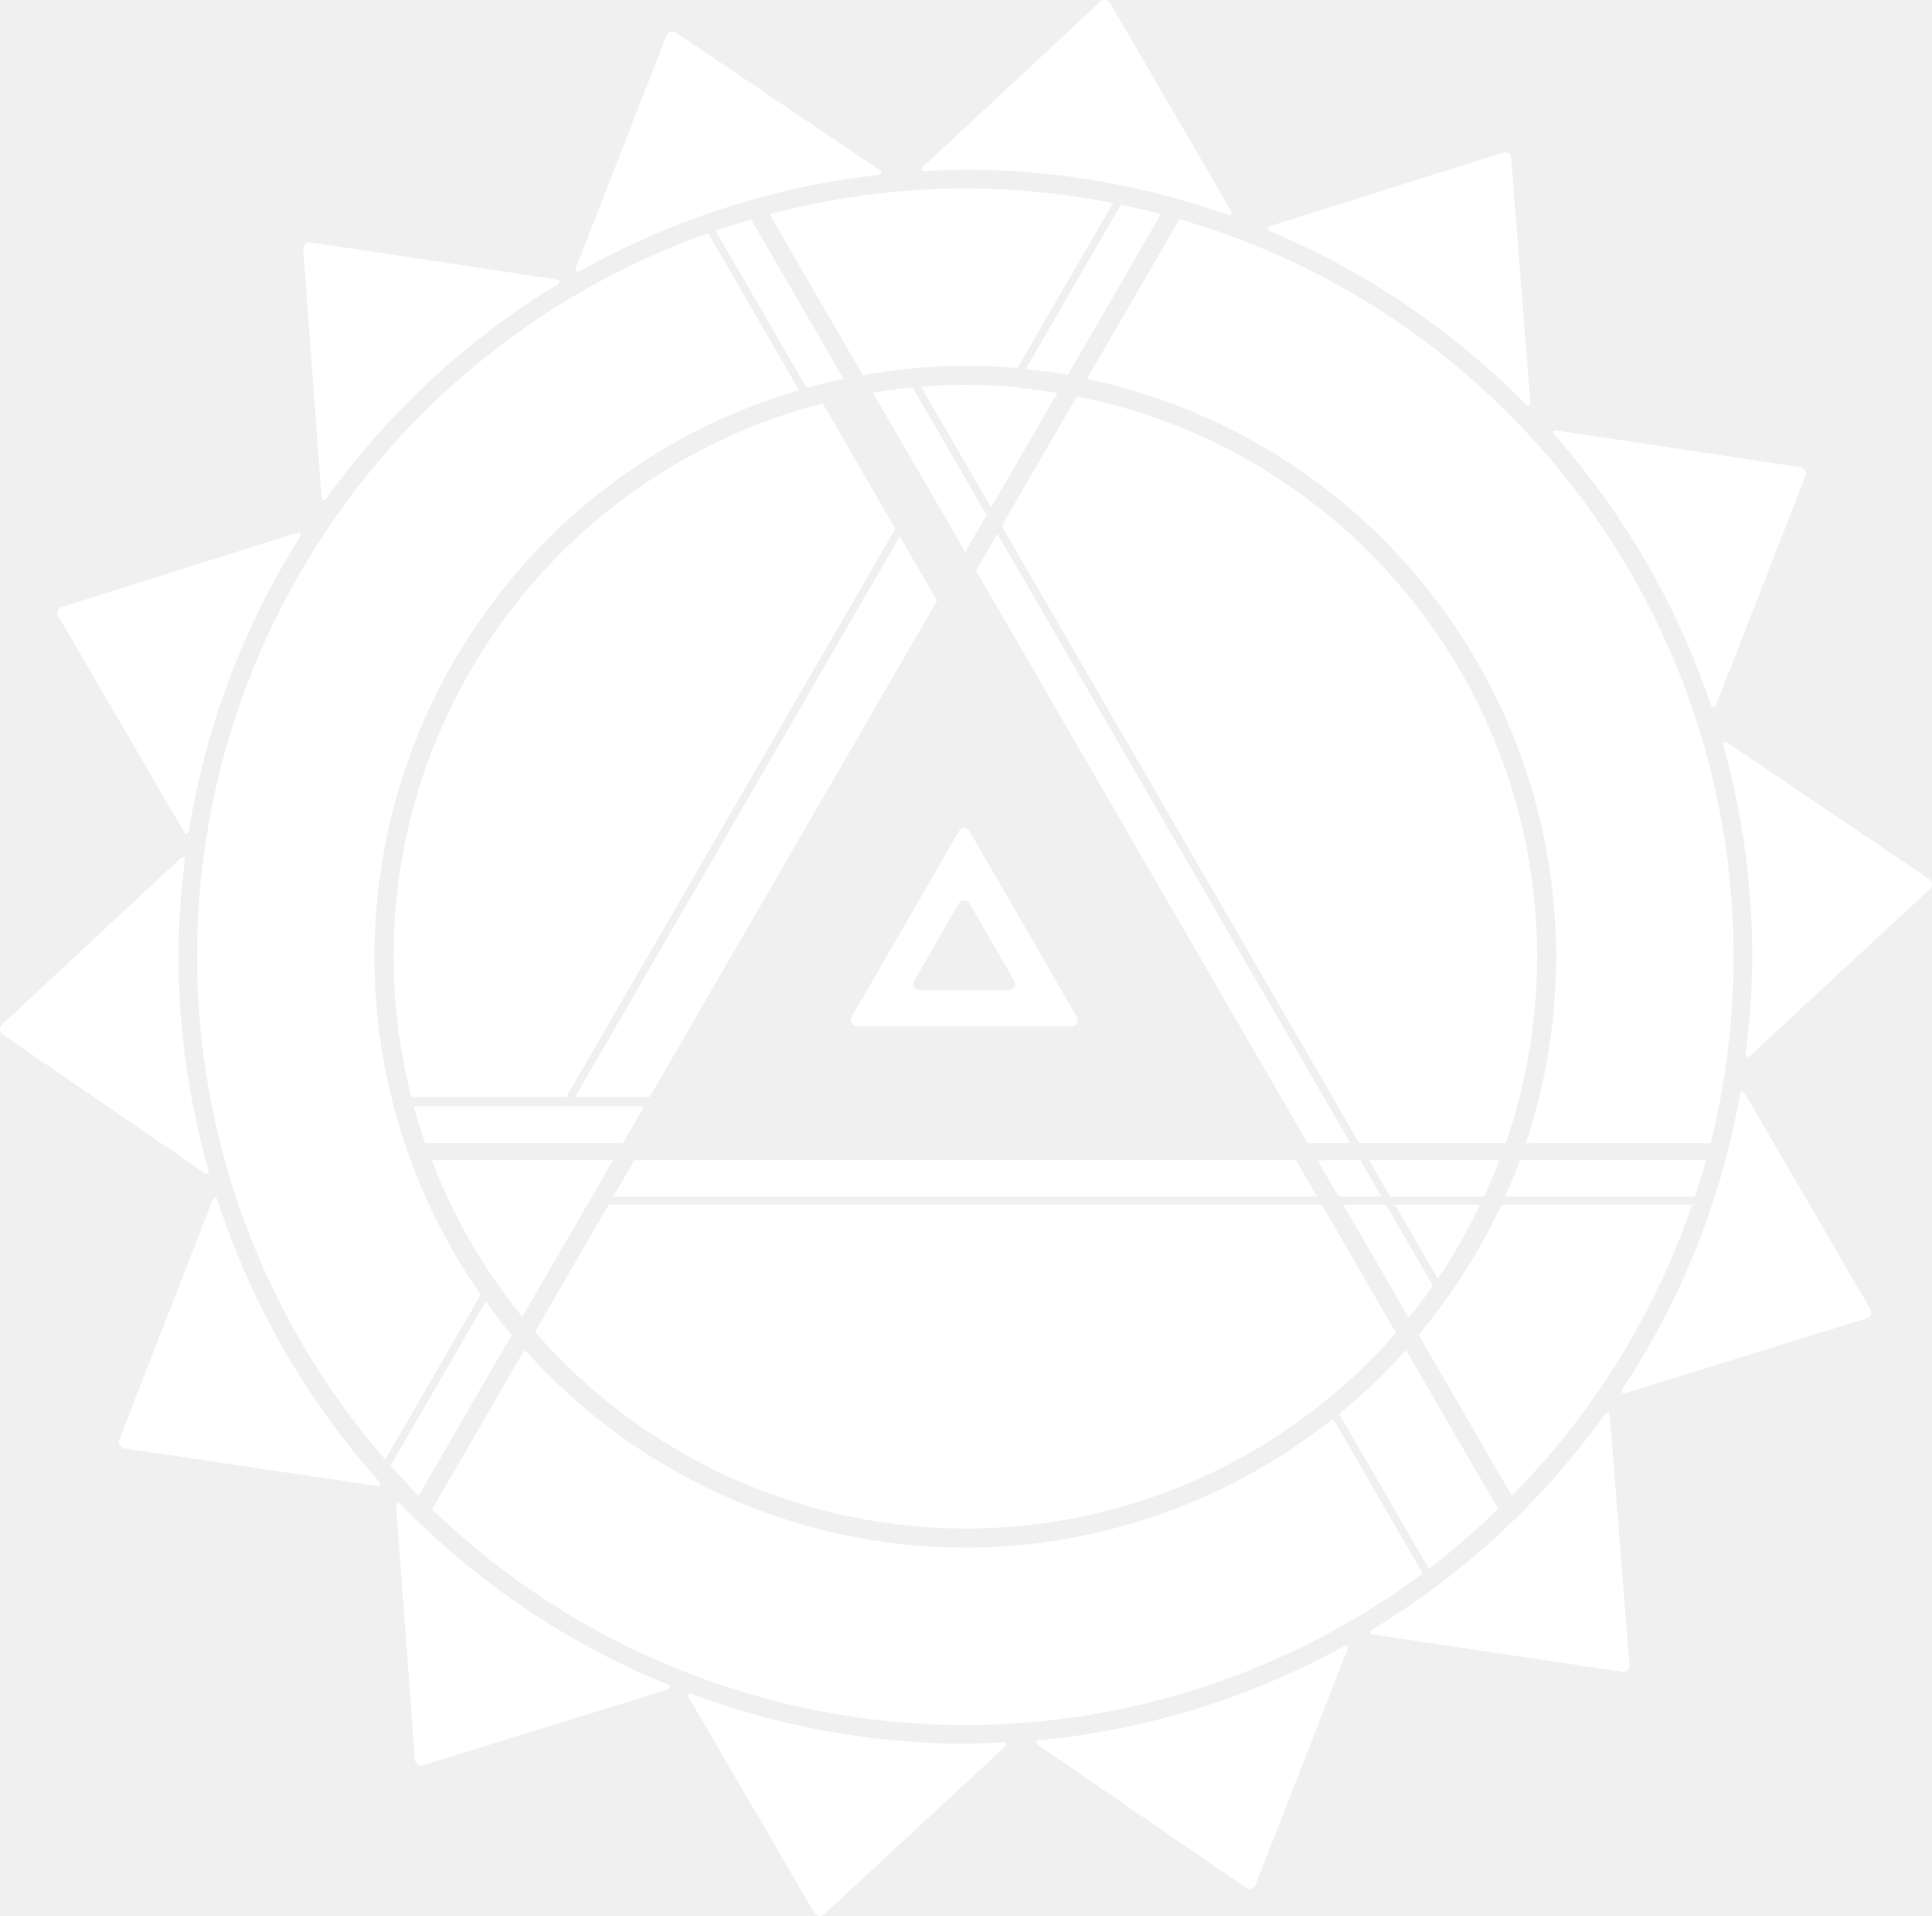
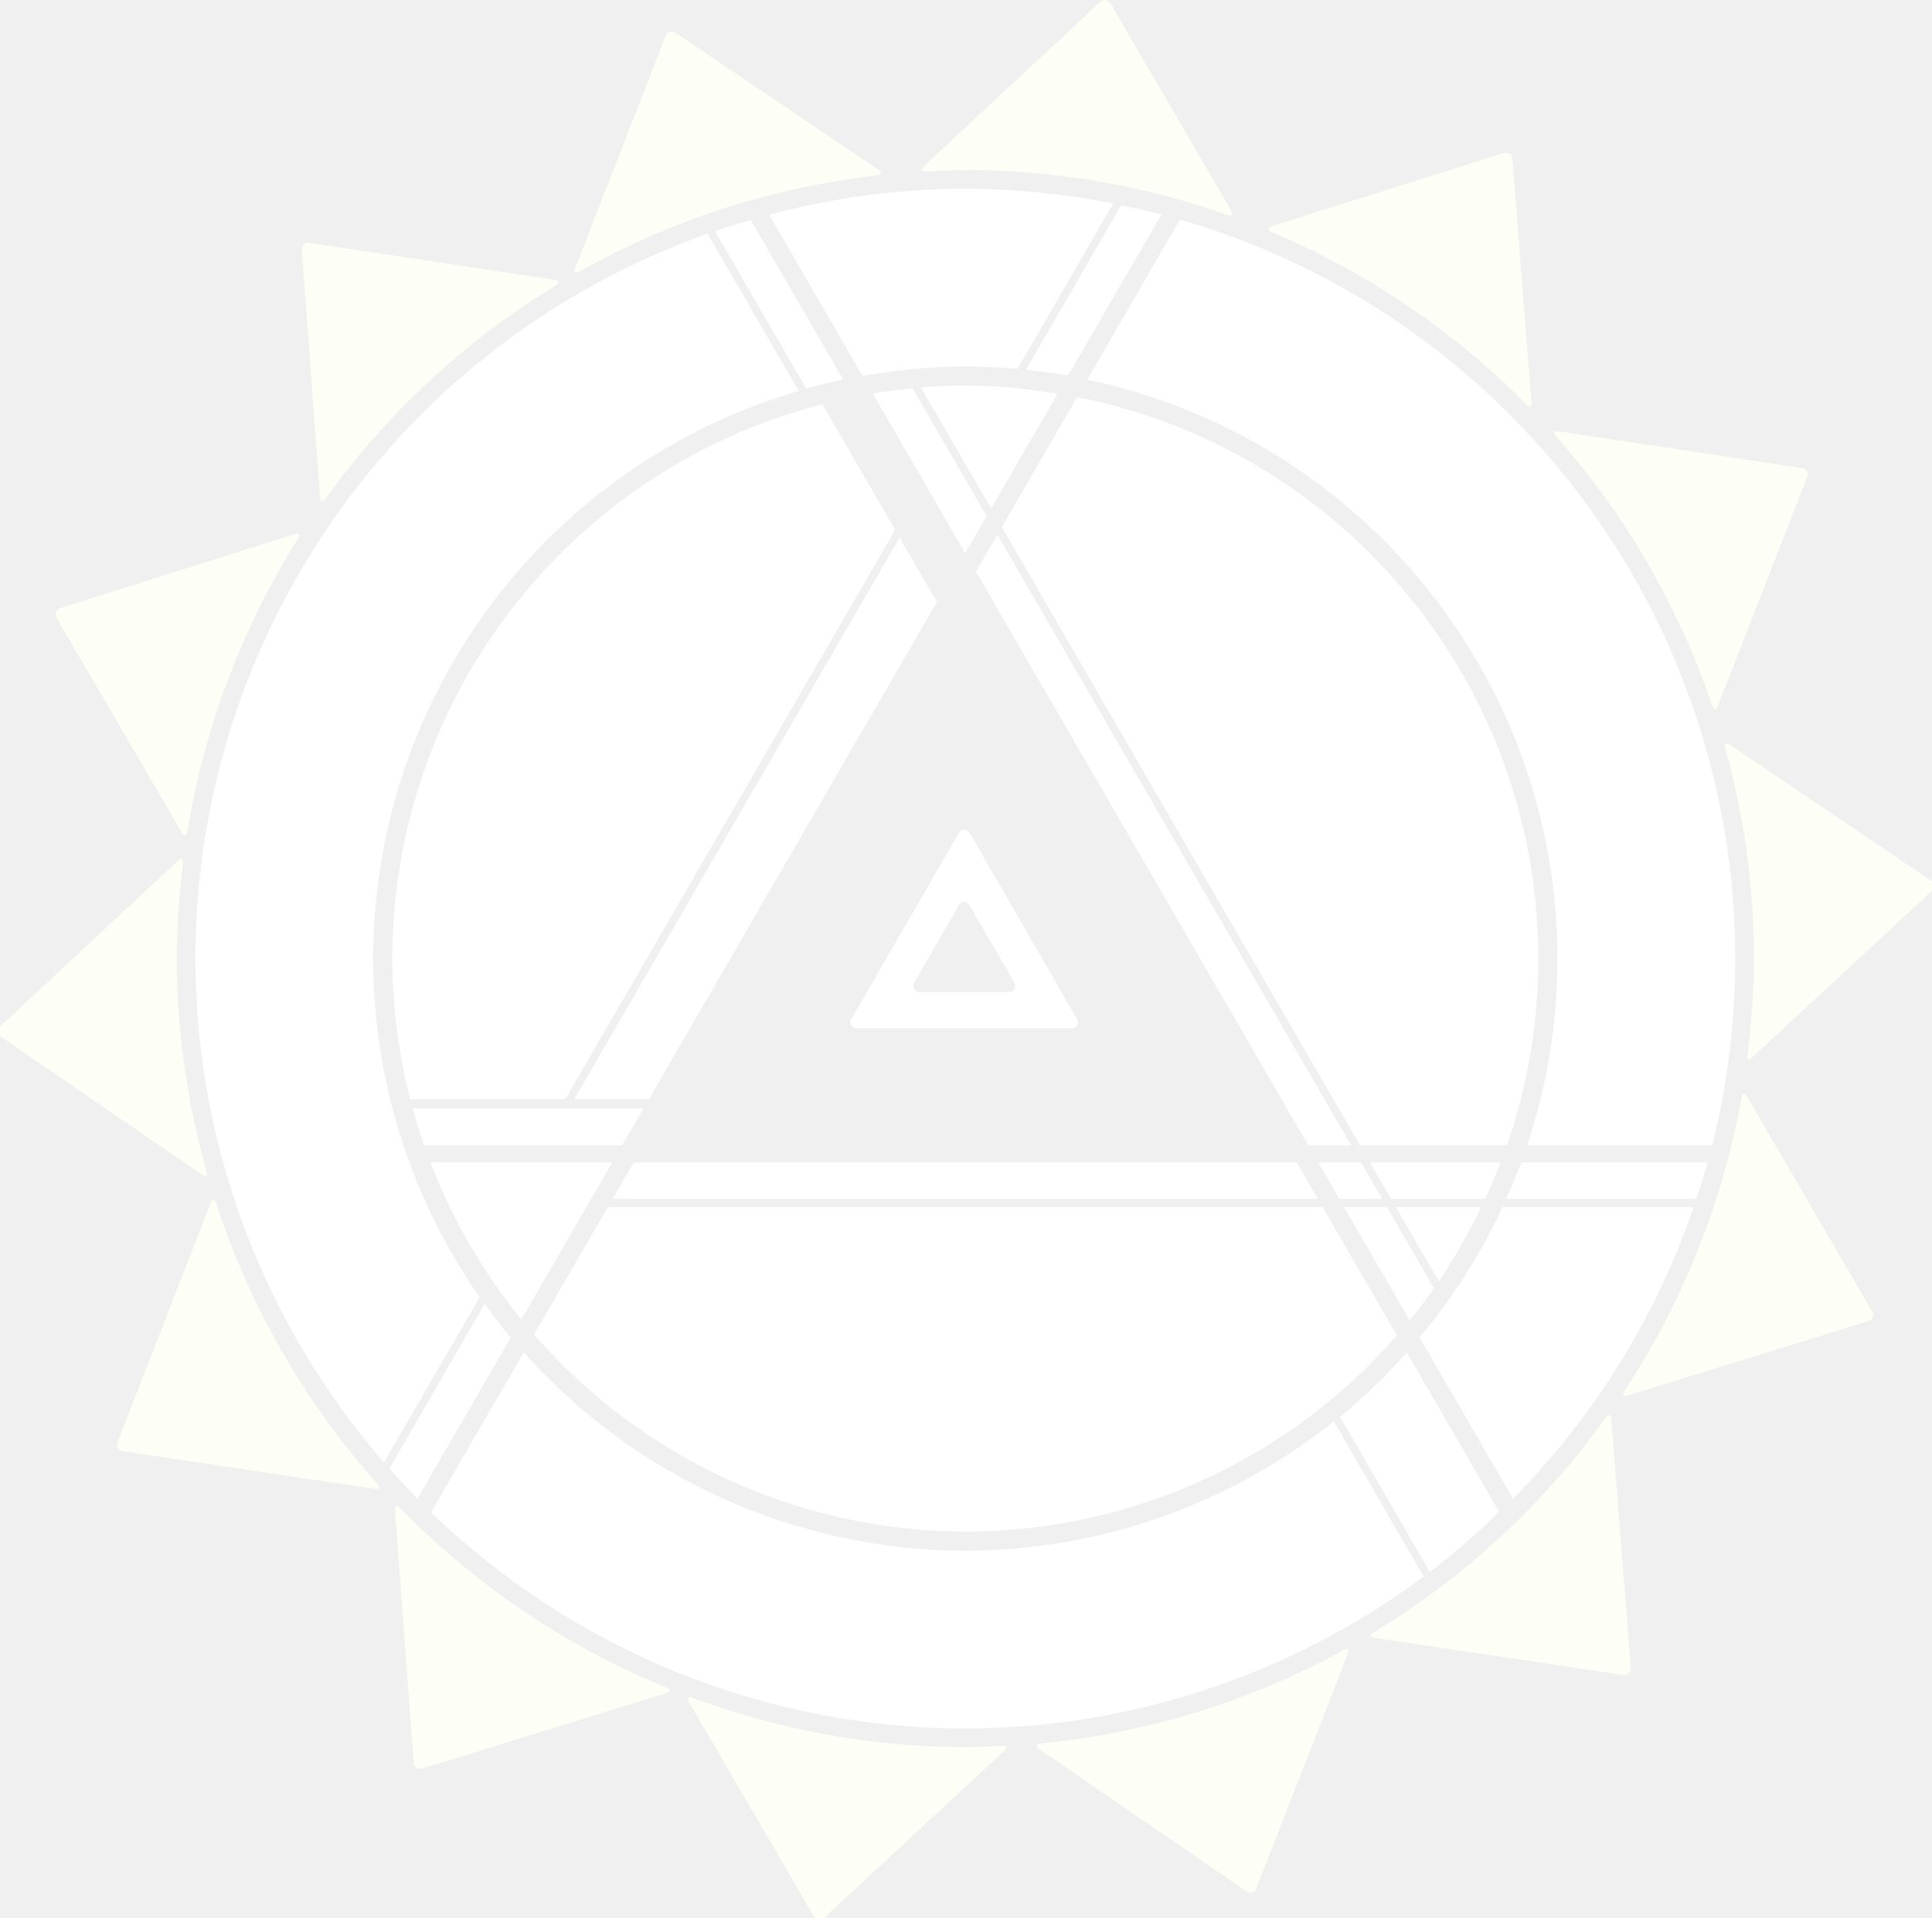
- <svg xmlns="http://www.w3.org/2000/svg" width="190.532mm" height="188.927mm" viewBox="0 0 190.532 188.927" version="1.1" id="svg5" xml:space="preserve">
+ <svg xmlns="http://www.w3.org/2000/svg" width="190.128mm" height="188.757mm" viewBox="0 0 190.128 188.757" version="1.1" id="svg5" xml:space="preserve">
  <defs id="defs2" />
-   <g id="g1956" style="display:inline" transform="translate(-9.921359,-63.70395)">
+   <g id="g1956" style="display:inline" transform="translate(-10.12395,-63.70395)">
+     <path id="path1920" style="display:inline;opacity:1;fill:#fdfff6;fill-opacity:1;stroke-width:5;stroke-linecap:square;stroke-linejoin:bevel;stroke-miterlimit:2.6;stroke-dasharray:38.75, 12.5;stroke-dashoffset:48.5" d="M 118.422,63.874 101.011,80.088 c -0.321,0.299 -0.226,0.515 0.211,0.488 1.034,-0.063 2.069,-0.106 3.105,-0.128 0.438,-0.009 1.149,-0.013 1.587,-0.009 8.53,0.089 16.988,1.584 25.032,4.424 0.413,0.146 0.568,-0.039 0.348,-0.418 L 119.402,64.019 a 0.634,0.634 8.415 0 0 -0.98,-0.145 z m -42.778,3.34 -8.916,22.874 c -0.159,0.408 0.02,0.562 0.402,0.347 9.05,-5.088 19.028,-8.308 29.345,-9.47 0.436,-0.049 0.495,-0.284 0.131,-0.529 L 76.59,66.918 a 0.634,0.634 162.664 0 0 -0.946,0.295 z m 82.491,11.543 -22.894,7.217 c -0.418,0.132 -0.428,0.373 -0.024,0.543 9.412,3.959 17.951,9.736 25.126,17 0.308,0.312 0.527,0.213 0.493,-0.224 L 158.954,79.309 a 0.631,0.631 34.008 0 0 -0.819,-0.553 z m -118.312,9.516 1.803,24.383 c 0.032,0.437 0.263,0.501 0.519,0.145 6.081,-8.46 13.803,-15.609 22.706,-21.021 0.375,-0.228 0.329,-0.462 -0.104,-0.527 L 40.549,87.599 a 0.633,0.633 137.177 0 0 -0.726,0.673 z M 163.248,106.63 c 6.843,7.735 12.074,16.758 15.386,26.54 0.141,0.415 0.38,0.422 0.539,0.014 l 8.802,-22.551 a 0.634,0.634 59.952 0 0 -0.496,-0.858 l -23.975,-3.618 c -0.433,-0.065 -0.546,0.145 -0.256,0.473 z m -124.115,9.641 -23.104,7.283 a 0.634,0.634 111.126 0 0 -0.357,0.924 l 12.363,21.198 c 0.221,0.379 0.453,0.334 0.523,-0.099 1.665,-10.259 5.374,-20.078 10.906,-28.877 0.233,-0.371 0.087,-0.563 -0.331,-0.431 z m 140.772,21.042 c 1.802,6.495 2.75,13.197 2.82,19.937 0.005,0.438 0.002,1.149 -0.005,1.587 -0.048,2.903 -0.258,5.801 -0.63,8.68 -0.056,0.435 0.155,0.545 0.476,0.247 l 17.685,-16.396 a 0.63,0.63 85.6 0 0 -0.076,-0.984 L 180.347,136.993 c -0.363,-0.245 -0.559,-0.103 -0.442,0.32 z M 27.668,148.393 10.124,164.732 a 0.636,0.636 85.746 0 0 0.074,0.99 l 19.835,13.609 c 0.361,0.248 0.553,0.108 0.434,-0.313 -1.866,-6.568 -2.857,-13.354 -2.947,-20.181 -0.006,-0.438 -0.005,-1.149 0.003,-1.587 0.047,-2.879 0.255,-5.754 0.622,-8.61 0.056,-0.435 -0.155,-0.545 -0.476,-0.246 z m 153.843,23.319 c -1.856,10.318 -5.784,20.152 -11.545,28.91 -0.241,0.366 -0.1,0.556 0.319,0.426 l 23.727,-7.345 a 0.631,0.631 111.295 0 0 0.359,-0.921 L 182.047,171.617 c -0.221,-0.379 -0.458,-0.335 -0.536,0.096 z m -150.645,10.38 -9.187,23.571 a 0.634,0.634 59.889 0 0 0.497,0.857 l 24.837,3.704 c 0.434,0.065 0.546,-0.145 0.254,-0.473 -7.146,-8.017 -12.55,-17.429 -15.87,-27.642 -0.136,-0.417 -0.371,-0.425 -0.53,-0.017 z M 168.167,203.192 c -6.114,8.534 -13.897,15.738 -22.876,21.177 -0.375,0.227 -0.33,0.46 0.104,0.525 l 24.495,3.653 a 0.632,0.632 136.998 0 0 0.723,-0.674 l -1.925,-24.537 c -0.034,-0.437 -0.266,-0.5 -0.521,-0.144 z m -119.17,9.121 1.842,24.9 a 0.632,0.632 34.285 0 0 0.817,0.557 l 24.04,-7.442 c 0.419,-0.13 0.428,-0.366 0.022,-0.532 -9.866,-4.037 -18.795,-10.064 -26.229,-17.703 -0.306,-0.314 -0.524,-0.217 -0.492,0.22 z m 93.37,13.773 c -9.231,5.064 -19.396,8.196 -29.876,9.207 -0.436,0.042 -0.497,0.273 -0.136,0.521 l 20.452,14.032 a 0.63,0.63 162.887 0 0 0.943,-0.29 l 9.022,-23.116 c 0.159,-0.408 -0.021,-0.565 -0.405,-0.354 z m -64.461,5.104 12.32,21.124 a 0.636,0.636 8.458 0 0 0.982,0.146 l 17.746,-16.452 c 0.321,-0.298 0.228,-0.514 -0.21,-0.488 -0.943,0.056 -1.886,0.095 -2.831,0.117 -0.438,0.01 -1.149,0.014 -1.587,0.008 -8.907,-0.112 -17.729,-1.756 -26.078,-4.861 -0.411,-0.153 -0.564,0.026 -0.343,0.405 z" />
    <path id="path1965" style="display:inline;opacity:1;fill:#ffffff;fill-opacity:1;stroke-width:5;stroke-linecap:square;stroke-linejoin:bevel;stroke-miterlimit:2.6;stroke-dasharray:38.75, 12.5;stroke-dashoffset:48.5" d="m 105.121,82.275 a 75.768,75.768 0 0 0 -19.303,2.559 l 9.193,15.87 a 58.272,58.272 0 0 1 10.11,-0.933 58.272,58.272 0 0 1 5.136,0.229 l 9.426,-16.272 a 75.768,75.768 0 0 0 -14.562,-1.453 z m 15.338,1.633 -9.384,16.2 a 58.272,58.272 0 0 1 4.165,0.548 l 9.171,-15.831 a 75.768,75.768 0 0 0 -3.952,-0.917 z m 5.782,1.408 -9.127,15.756 a 58.272,58.272 0 0 1 46.279,56.971 58.272,58.272 0 0 1 -2.978,18.38 h 18.208 a 75.768,75.768 0 0 0 2.267,-18.38 75.768,75.768 0 0 0 -54.648,-72.727 z m -42.235,0.04 A 75.768,75.768 0 0 0 80.485,86.447 l 8.975,15.493 a 58.272,58.272 0 0 1 3.638,-0.889 z m -4.253,1.347 A 75.768,75.768 0 0 0 29.353,158.043 75.768,75.768 0 0 0 47.911,207.625 L 57.329,191.368 A 58.272,58.272 0 0 1 46.849,158.043 58.272,58.272 0 0 1 88.716,102.174 Z M 159.826,178.111 a 58.272,58.272 0 0 1 -1.473,3.579 h 18.698 a 75.768,75.768 0 0 0 1.129,-3.579 z m -1.836,4.396 a 58.272,58.272 0 0 1 -8.166,12.816 l 9.198,15.878 a 75.768,75.768 0 0 0 17.772,-28.694 z m -100.161,9.516 -9.378,16.188 a 75.768,75.768 0 0 0 2.751,2.991 l 9.176,-15.839 a 58.272,58.272 0 0 1 -2.549,-3.34 z m 3.836,4.768 -9.124,15.75 a 75.768,75.768 0 0 0 52.58,21.271 75.768,75.768 0 0 0 45.104,-14.951 l -8.841,-15.262 a 58.272,58.272 0 0 1 -36.262,12.717 58.272,58.272 0 0 1 -43.456,-19.525 z m 86.908,0.024 a 58.272,58.272 0 0 1 -6.58,6.317 l 8.842,15.264 a 75.768,75.768 0 0 0 6.822,-5.9 z" />
-     <path id="path1920" style="display:inline;opacity:1;fill:#ffffff;fill-opacity:1;stroke-width:5;stroke-linecap:square;stroke-linejoin:bevel;stroke-miterlimit:2.6;stroke-dasharray:38.75, 12.5;stroke-dashoffset:48.5" d="M 118.422,63.874 101.011,80.088 c -0.321,0.299 -0.226,0.515 0.211,0.488 1.034,-0.063 2.069,-0.106 3.105,-0.128 0.438,-0.009 1.149,-0.013 1.587,-0.009 8.53,0.089 16.988,1.584 25.032,4.424 0.413,0.146 0.568,-0.039 0.348,-0.418 L 119.402,64.019 a 0.634,0.634 8.415 0 0 -0.98,-0.145 z m -42.778,3.34 -8.916,22.874 c -0.159,0.408 0.02,0.562 0.402,0.347 9.05,-5.088 19.028,-8.308 29.345,-9.47 0.436,-0.049 0.495,-0.284 0.131,-0.529 L 76.59,66.918 a 0.634,0.634 162.664 0 0 -0.946,0.295 z m 82.491,11.543 -22.894,7.217 c -0.418,0.132 -0.428,0.373 -0.024,0.543 9.412,3.959 17.951,9.736 25.126,17 0.308,0.312 0.527,0.213 0.493,-0.224 L 158.954,79.309 a 0.631,0.631 34.008 0 0 -0.819,-0.553 z m -118.312,9.516 1.803,24.383 c 0.032,0.437 0.263,0.501 0.519,0.145 6.081,-8.46 13.803,-15.609 22.706,-21.021 0.375,-0.228 0.329,-0.462 -0.104,-0.527 L 40.549,87.599 a 0.633,0.633 137.177 0 0 -0.726,0.673 z M 163.248,106.63 c 6.843,7.735 12.074,16.758 15.386,26.54 0.141,0.415 0.38,0.422 0.539,0.014 l 8.802,-22.551 a 0.634,0.634 59.952 0 0 -0.496,-0.858 l -23.975,-3.618 c -0.433,-0.065 -0.546,0.145 -0.256,0.473 z m -124.115,9.641 -23.104,7.283 a 0.634,0.634 111.126 0 0 -0.357,0.924 l 12.363,21.198 c 0.221,0.379 0.453,0.334 0.523,-0.099 1.665,-10.259 5.374,-20.078 10.906,-28.877 0.233,-0.371 0.087,-0.563 -0.331,-0.431 z m 140.772,21.042 c 1.802,6.495 2.75,13.197 2.82,19.937 0.005,0.438 0.002,1.149 -0.005,1.587 -0.048,2.903 -0.258,5.801 -0.63,8.68 -0.056,0.435 0.155,0.545 0.476,0.247 l 17.685,-16.396 a 0.63,0.63 85.6 0 0 -0.076,-0.984 L 180.347,136.993 c -0.363,-0.245 -0.559,-0.103 -0.442,0.32 z M 27.668,148.393 10.124,164.732 a 0.636,0.636 85.746 0 0 0.074,0.99 l 19.835,13.609 c 0.361,0.248 0.553,0.108 0.434,-0.313 -1.866,-6.568 -2.857,-13.354 -2.947,-20.181 -0.006,-0.438 -0.005,-1.149 0.003,-1.587 0.047,-2.879 0.255,-5.754 0.622,-8.61 0.056,-0.435 -0.155,-0.545 -0.476,-0.246 z m 153.843,23.319 c -1.856,10.318 -5.784,20.152 -11.545,28.91 -0.241,0.366 -0.1,0.556 0.319,0.426 l 23.727,-7.345 a 0.631,0.631 111.295 0 0 0.359,-0.921 L 182.047,171.617 c -0.221,-0.379 -0.458,-0.335 -0.536,0.096 z m -150.645,10.38 -9.187,23.571 a 0.634,0.634 59.889 0 0 0.497,0.857 l 24.837,3.704 c 0.434,0.065 0.546,-0.145 0.254,-0.473 -7.146,-8.017 -12.55,-17.429 -15.87,-27.642 -0.136,-0.417 -0.371,-0.425 -0.53,-0.017 z M 168.167,203.192 c -6.114,8.534 -13.897,15.738 -22.876,21.177 -0.375,0.227 -0.33,0.46 0.104,0.525 l 24.495,3.653 a 0.632,0.632 136.998 0 0 0.723,-0.674 l -1.925,-24.537 c -0.034,-0.437 -0.266,-0.5 -0.521,-0.144 z m -119.17,9.121 1.842,24.9 a 0.632,0.632 34.285 0 0 0.817,0.557 l 24.04,-7.442 c 0.419,-0.13 0.428,-0.366 0.022,-0.532 -9.866,-4.037 -18.795,-10.064 -26.229,-17.703 -0.306,-0.314 -0.524,-0.217 -0.492,0.22 z m 93.37,13.773 c -9.231,5.064 -19.396,8.196 -29.876,9.207 -0.436,0.042 -0.497,0.273 -0.136,0.521 l 20.452,14.032 a 0.63,0.63 162.887 0 0 0.943,-0.29 l 9.022,-23.116 c 0.159,-0.408 -0.021,-0.565 -0.405,-0.354 z m -64.461,5.104 12.32,21.124 a 0.636,0.636 8.458 0 0 0.982,0.146 l 17.746,-16.452 c 0.321,-0.298 0.228,-0.514 -0.21,-0.488 -0.943,0.056 -1.886,0.095 -2.831,0.117 -0.438,0.01 -1.149,0.014 -1.587,0.008 -8.907,-0.112 -17.729,-1.756 -26.078,-4.861 -0.411,-0.153 -0.564,0.026 -0.343,0.405 z" />
    <path id="path1971" style="display:inline;opacity:1;fill:#ffffff;fill-opacity:1;stroke-width:5;stroke-linecap:square;stroke-linejoin:bevel;stroke-miterlimit:2.6;stroke-dasharray:38.75, 12.5;stroke-dashoffset:48.5" d="m 105.121,101.651 c -1.458,7.1e-4 -2.915,0.058 -4.368,0.172 l 6.906,11.921 6.534,-11.278 c -1.08,-0.182 -2.165,-0.33 -3.66,-0.521 -1.495,-0.19 -3.452,-0.293 -5.412,-0.293 z m -5.194,0.265 c -1.312,0.124 -2.619,0.294 -3.919,0.509 l 9.103,15.715 2.107,-3.636 z m 16.195,0.869 -7.406,12.785 35.252,60.854 h 14.462 c 2.04,-5.913 3.082,-12.125 3.083,-18.38 -0.024,-26.885 -19.023,-50.014 -45.392,-55.259 z m -25.071,0.697 c -24.895,6.414 -42.3,28.854 -42.322,54.562 0.012,4.665 0.602,9.311 1.758,13.83 h 15.273 L 98.214,115.847 Z m 17.226,12.847 -2.107,3.637 32.705,56.458 h 4.214 z m -9.622,0.279 -32.016,55.266 h 7.346 l 28.342,-48.926 z m -47.922,56.186 c 0.332,1.222 0.705,2.433 1.119,3.63 h 19.497 l 2.103,-3.63 z m 1.763,5.317 c 2.138,5.589 5.152,10.802 8.929,15.444 l 8.947,-15.444 z m 19.991,0 -2.073,3.579 H 139.811 l -2.073,-3.579 z m 67.366,0 2.073,3.579 h 4.214 l -2.073,-3.579 z m 5.093,0 2.073,3.579 h 9.254 c 0.545,-1.175 1.05,-2.369 1.513,-3.579 z m -75.006,4.396 -7.259,12.53 c 10.682,12.291 26.156,19.363 42.44,19.399 16.375,-1.4e-4 31.831,-7.114 42.475,-19.307 l -7.312,-12.621 z m 72.46,0 6.45,11.135 c 0.829,-1.018 1.629,-2.065 2.391,-3.148 l -4.627,-7.988 z m 5.093,0 4.224,7.292 c 1.566,-2.324 2.957,-4.761 4.162,-7.292 z" />
-     <path id="path1950" style="display:inline;opacity:1;fill:#ffffff;fill-opacity:1;stroke-width:5;stroke-linecap:square;stroke-linejoin:bevel;stroke-miterlimit:2.6;stroke-dasharray:38.75, 12.5;stroke-dashoffset:48.5" d="m 103.327,146.251 -10.574,18.314 a 0.611,0.611 60 0 0 0.529,0.917 h 21.147 a 0.611,0.611 120 0 0 0.529,-0.917 L 104.385,146.251 a 0.611,0.611 180 0 0 -1.058,0 z m 1.058,7.12 4.407,7.634 a 0.611,0.611 120 0 1 -0.529,0.917 h -8.814 a 0.611,0.611 59.999 0 1 -0.529,-0.917 l 4.407,-7.634 a 0.611,0.611 179.999 0 1 1.058,-3e-5 z" transform="translate(1.156767,-0.5783836)" />
+     <path id="path1950" style="display:inline;opacity:1;fill:#ffffff;fill-opacity:1;stroke-width:5;stroke-linecap:square;stroke-linejoin:bevel;stroke-miterlimit:2.6;stroke-dasharray:38.75, 12.5;stroke-dashoffset:48.5" d="m 103.327,146.251 -10.574,18.314 a 0.611,0.611 60 0 0 0.529,0.917 h 21.147 a 0.611,0.611 120 0 0 0.529,-0.917 L 104.385,146.251 a 0.611,0.611 180 0 0 -1.058,0 z m 1.058,7.12 4.407,7.634 a 0.611,0.611 120 0 1 -0.529,0.917 l -8.814,0 a 0.611,0.611 59.999 0 1 -0.529,-0.917 l 4.407,-7.634 a 0.611,0.611 179.999 0 1 1.058,-3e-5 z" transform="translate(1.156767,-0.5783836)" />
  </g>
</svg>
